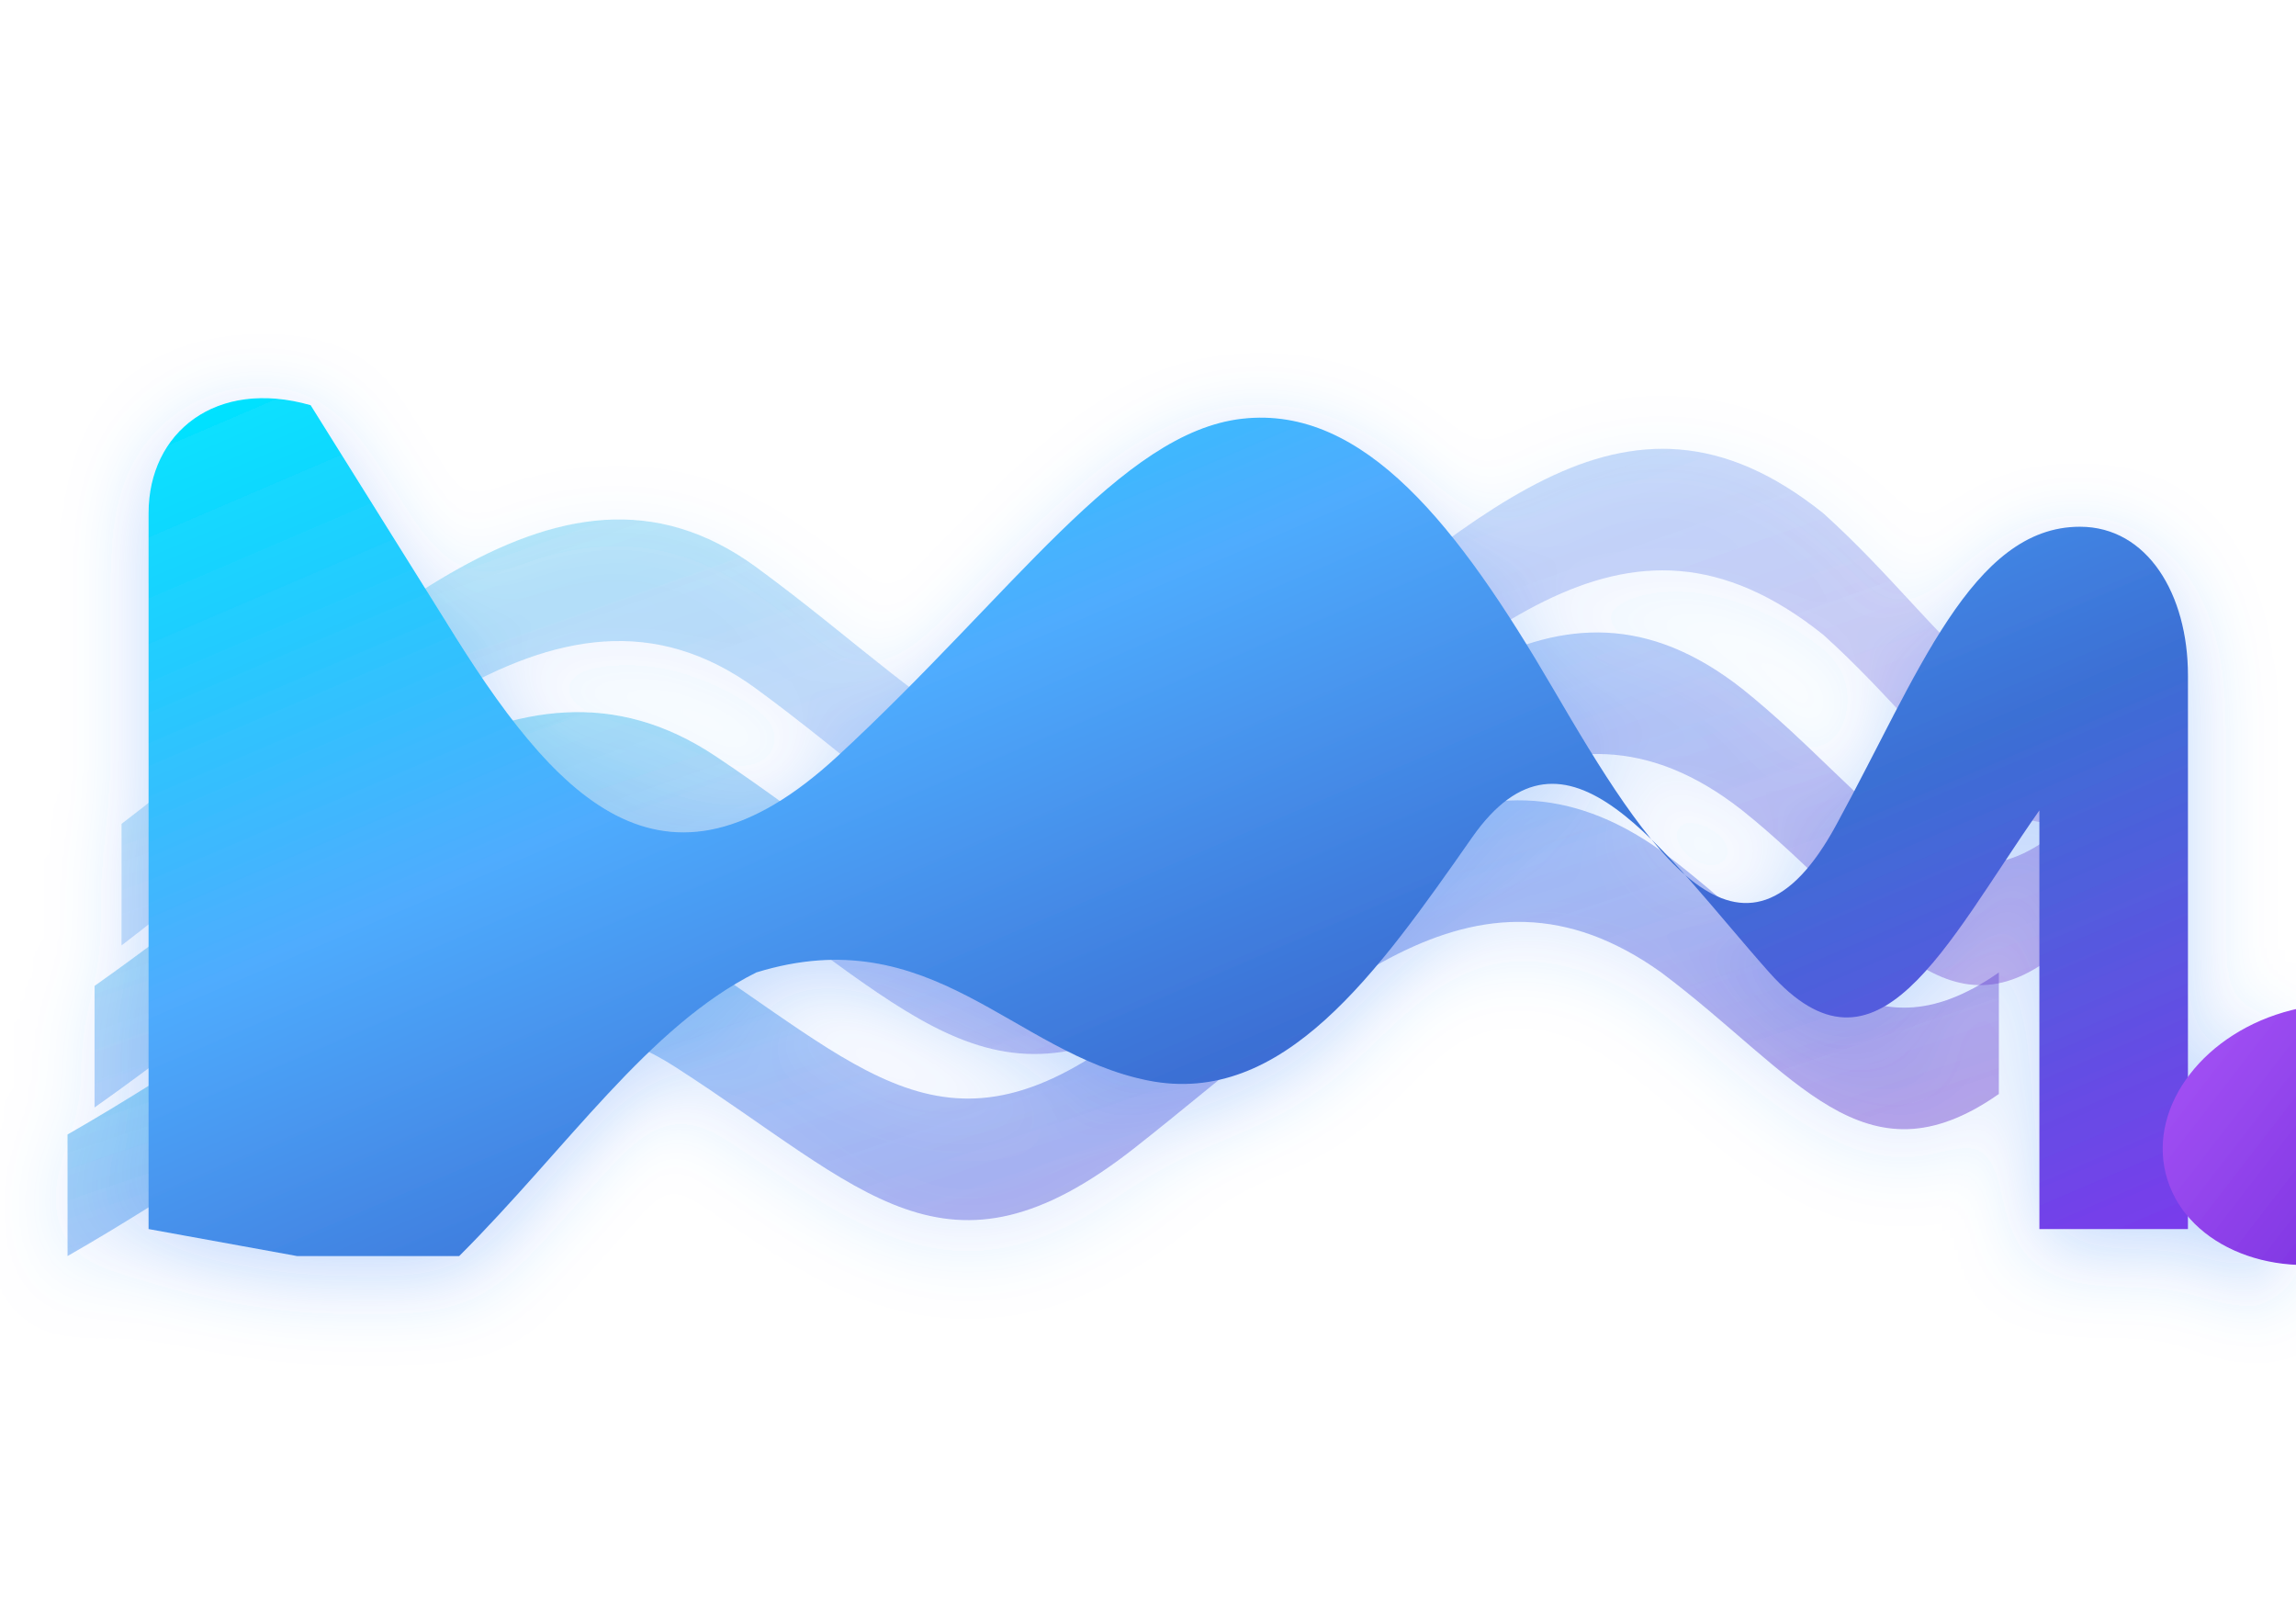
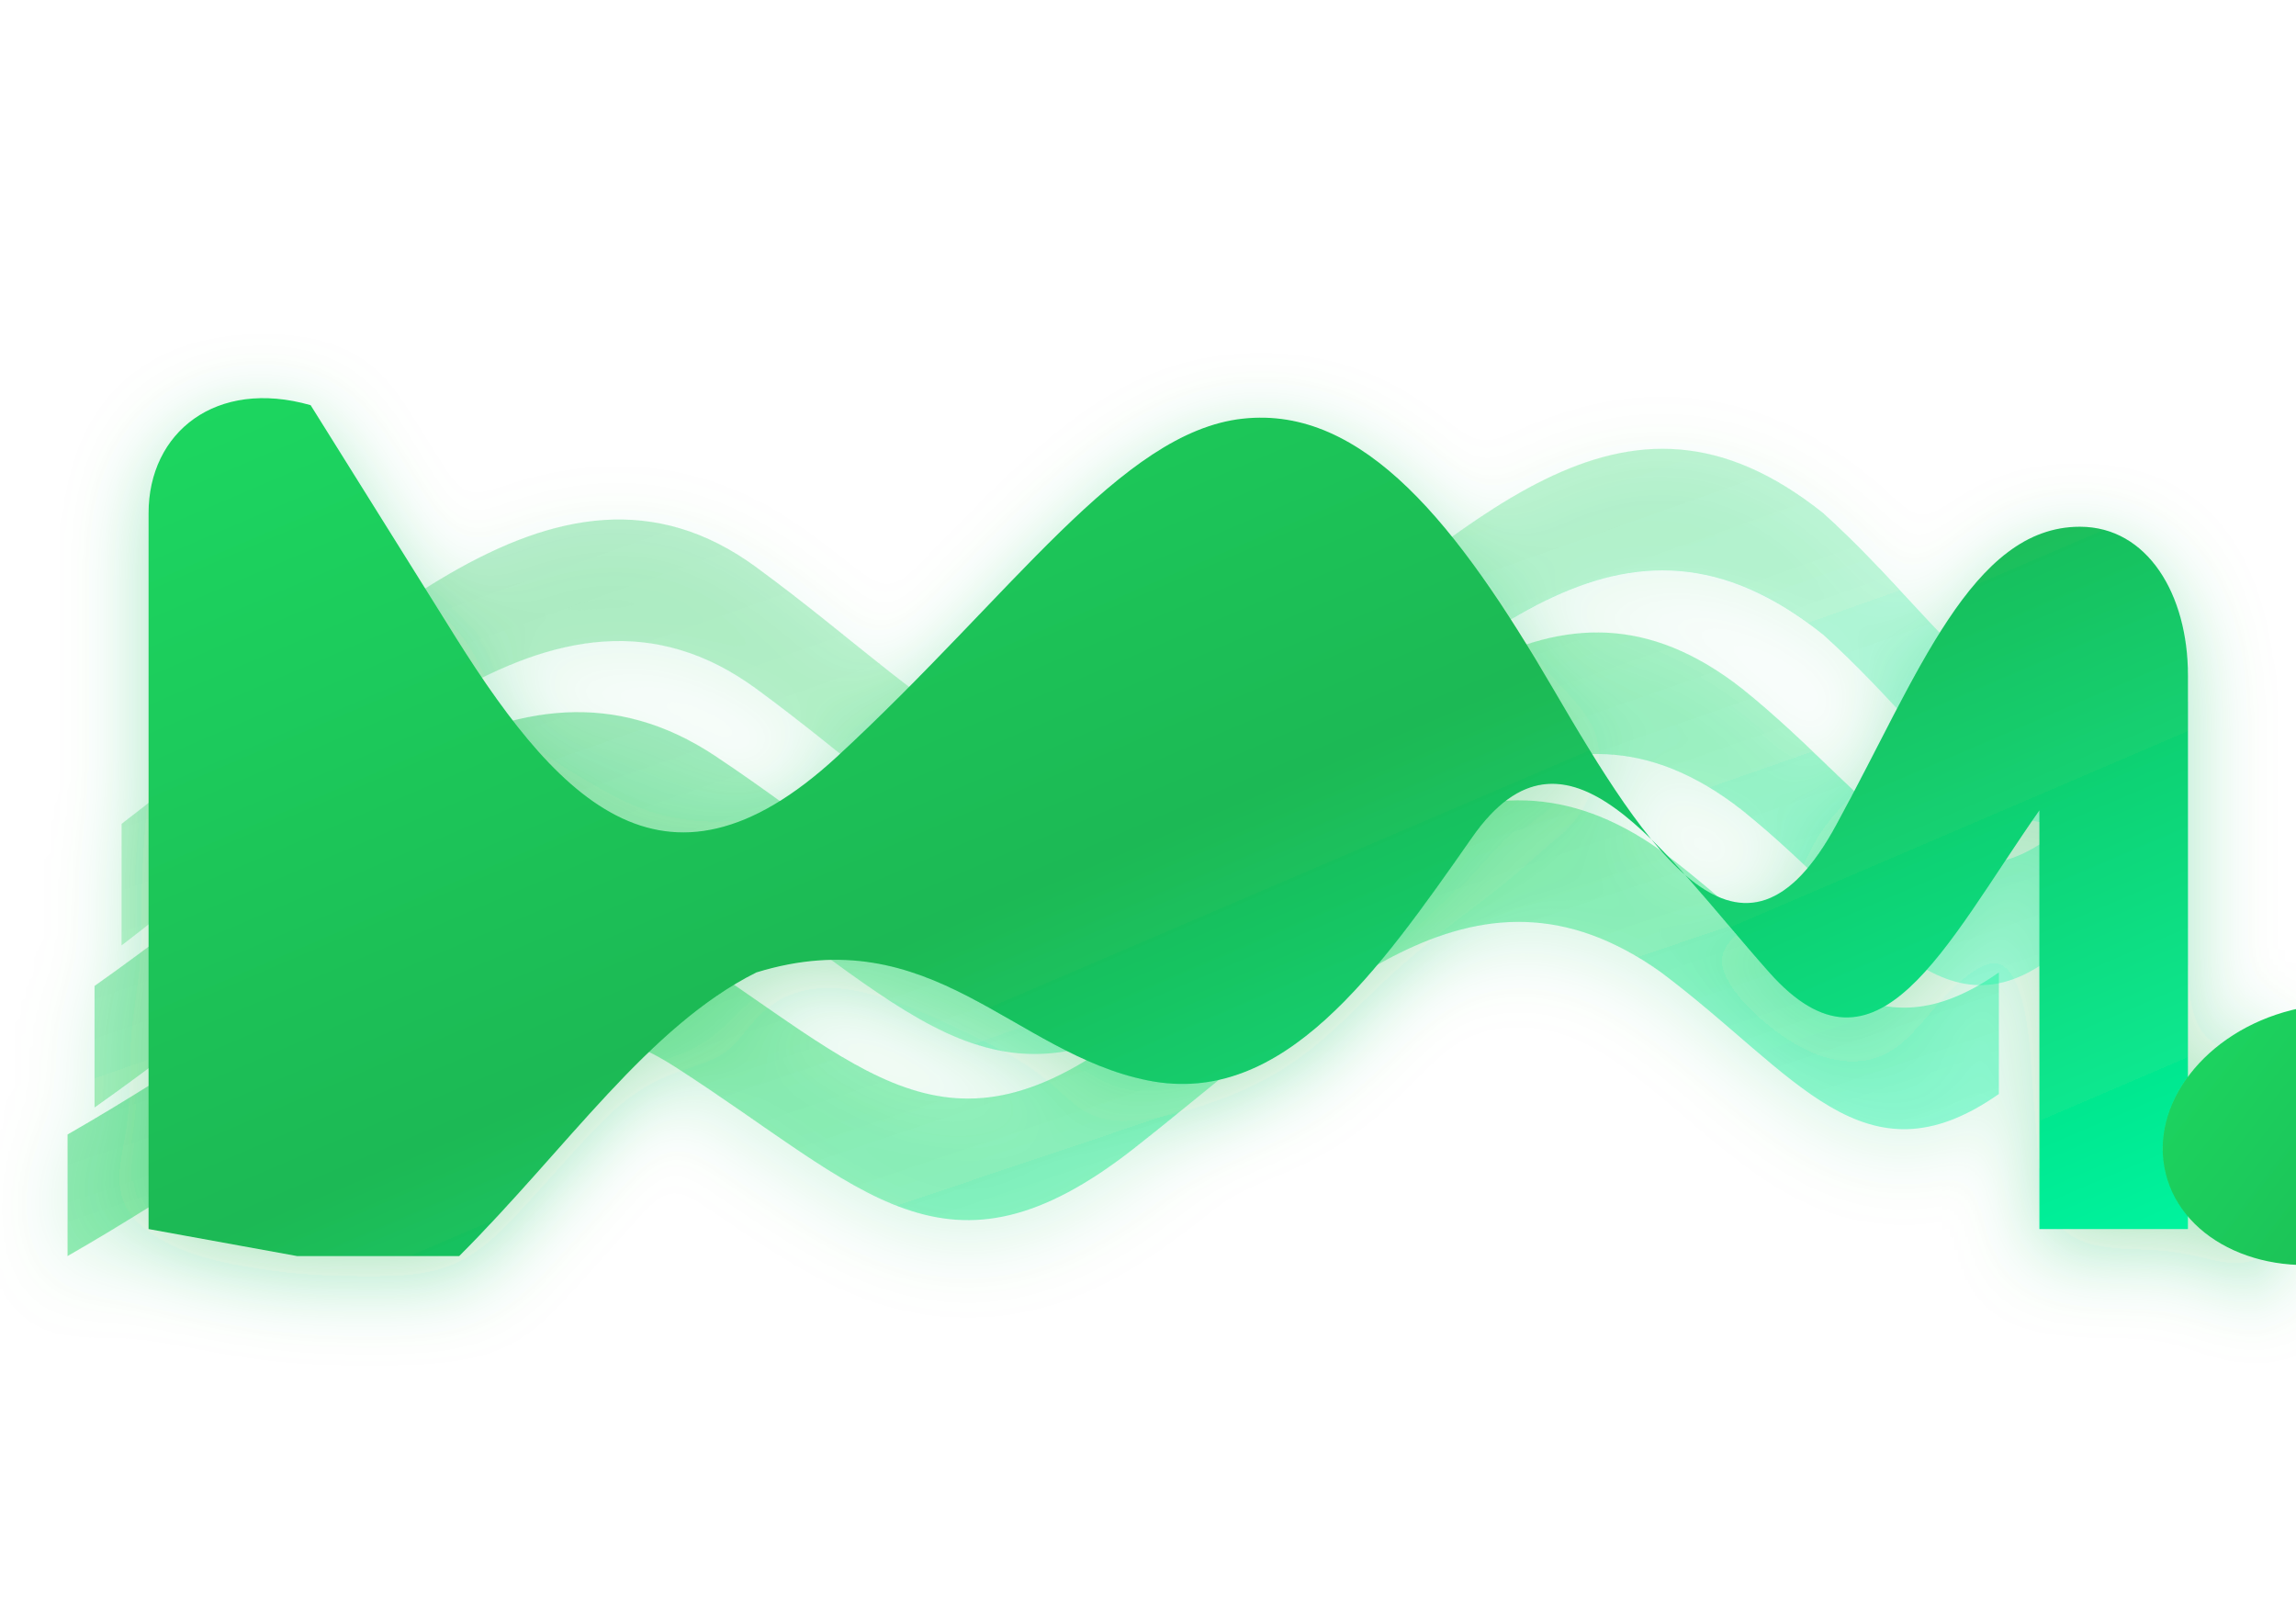
<svg xmlns="http://www.w3.org/2000/svg" viewBox="0 0 340 240" width="340" height="240">
  <defs>
    <linearGradient id="g1" x1="0%" y1="0%" x2="100%" y2="100%">
-       <stop offset="0%" stop-color="#00e5ff" />
-       <stop offset="35%" stop-color="#4facfe" />
-       <stop offset="65%" stop-color="#3b6fd4" />
-       <stop offset="100%" stop-color="#7c3aed" />
+       <stop offset="0%" stop-color="#1ed760" />
+       <stop offset="50%" stop-color="#1db954" />
+       <stop offset="100%" stop-color="#00f5a0" />
    </linearGradient>
    <linearGradient id="g2" x1="0%" y1="0%" x2="100%" y2="70%">
-       <stop offset="0%" stop-color="#00d4e8" stop-opacity="0.88" />
-       <stop offset="50%" stop-color="#4f8ff0" stop-opacity="0.80" />
-       <stop offset="100%" stop-color="#6a35cc" stop-opacity="0.75" />
+       <stop offset="0%" stop-color="#1db954" stop-opacity="0.85" />
+       <stop offset="50%" stop-color="#1ed760" stop-opacity="0.75" />
+       <stop offset="100%" stop-color="#00f5a0" stop-opacity="0.65" />
    </linearGradient>
    <linearGradient id="g3" x1="0%" y1="0%" x2="100%" y2="100%">
-       <stop offset="0%" stop-color="#a855f7" />
-       <stop offset="100%" stop-color="#6d28d9" />
+       <stop offset="0%" stop-color="#1ed760" />
+       <stop offset="100%" stop-color="#1db954" />
    </linearGradient>
    <filter id="sh">
-       <feDropShadow dx="0" dy="3" stdDeviation="6" flood-color="#3b82f6" flood-opacity="0.30" />
+       <feDropShadow dx="0" dy="3" stdDeviation="6" flood-color="#1db954" flood-opacity="0.35" />
    </filter>
  </defs>
  <g filter="url(#sh)">
    <path d="M 10 168              C 45 148, 72 122, 100 140              C 128 158, 140 174, 168 152              C 196 130, 218 106, 246 126              C 266 141, 276 158, 296 144              L 296 162              C 276 176, 266 159, 246 144              C 218 124, 196 148, 168 170              C 140 192, 128 176, 100 158              C 72 140, 45 166, 10 186 Z" fill="url(#g2)" opacity="0.60" />
    <path d="M 14 146              C 48 122, 76 92, 106 112              C 136 132, 148 150, 178 128              C 208 106, 230 80, 258 102              C 278 118, 288 138, 306 122              L 306 140              C 288 156, 278 136, 258 120              C 230 98, 208 124, 178 146              C 148 168, 136 150, 106 130              C 76 110, 48 140, 14 164 Z" fill="url(#g2)" opacity="0.50" />
    <path d="M 18 122              C 52 96, 82 62, 112 84              C 142 106, 154 126, 186 102              C 218 78, 240 52, 270 76              C 290 94, 298 114, 316 98              L 316 116              C 298 132, 290 112, 270 94              C 240 70, 218 96, 186 120              C 154 144, 142 124, 112 102              C 82 80, 52 114, 18 140 Z" fill="url(#g2)" opacity="0.38" />
    <path d="M 22 182              L 22 76              C 22 64, 32 56, 46 60              L 66 92              C 82 118, 98 136, 124 112              C 150 88, 166 64, 184 62              C 202 60, 216 78, 230 102              C 244 126, 258 148, 272 122              C 284 100, 292 78, 308 78              C 318 78, 324 88, 324 100              L 324 182              L 302 182              L 302 120              C 288 140, 278 162, 262 144              C 246 126, 232 104, 218 124              C 204 144, 190 164, 170 160              C 150 156, 138 136, 112 144              C 96 152, 84 170, 68 186              L 44 186 Z" fill="url(#g1)" />
    <ellipse cx="344" cy="168" rx="24" ry="19" fill="url(#g3)" transform="rotate(-14, 344, 168)" />
    <rect x="362" y="84" width="10" height="92" fill="url(#g3)" rx="5" />
    <path d="M 372 84 C 398 96, 408 120, 386 142" stroke="url(#g3)" stroke-width="10" fill="none" stroke-linecap="round" />
  </g>
</svg>
